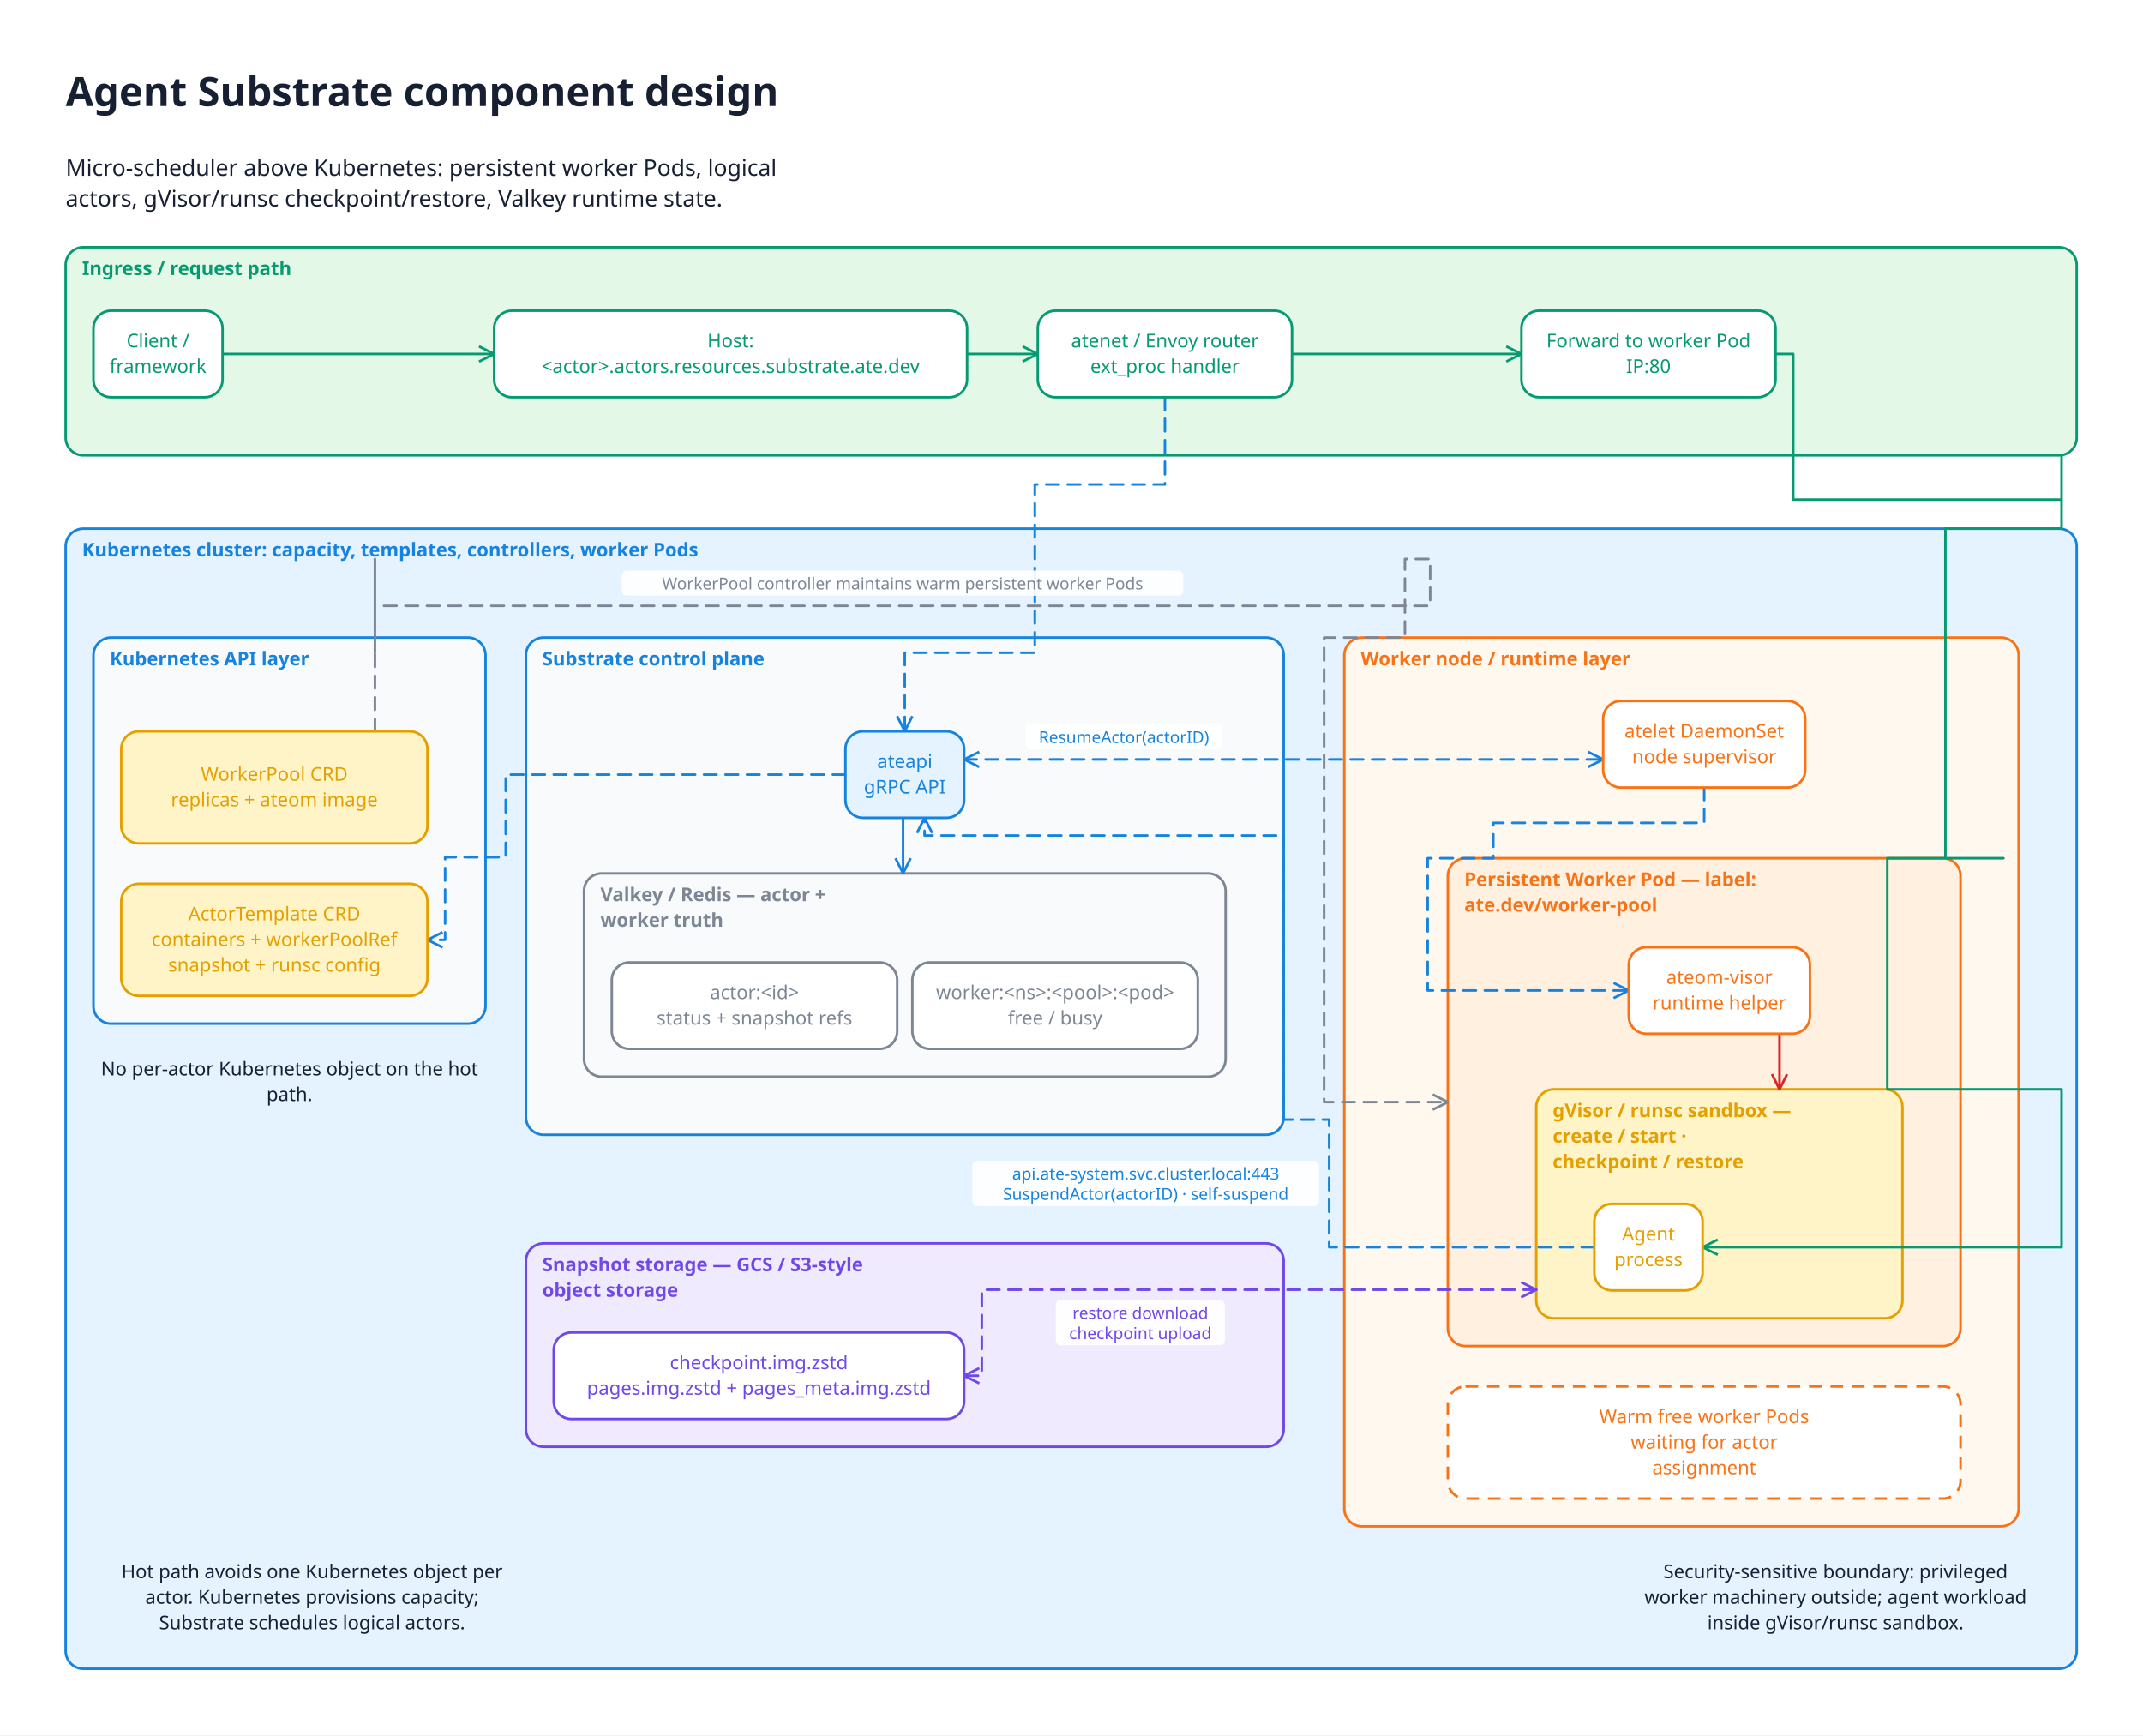
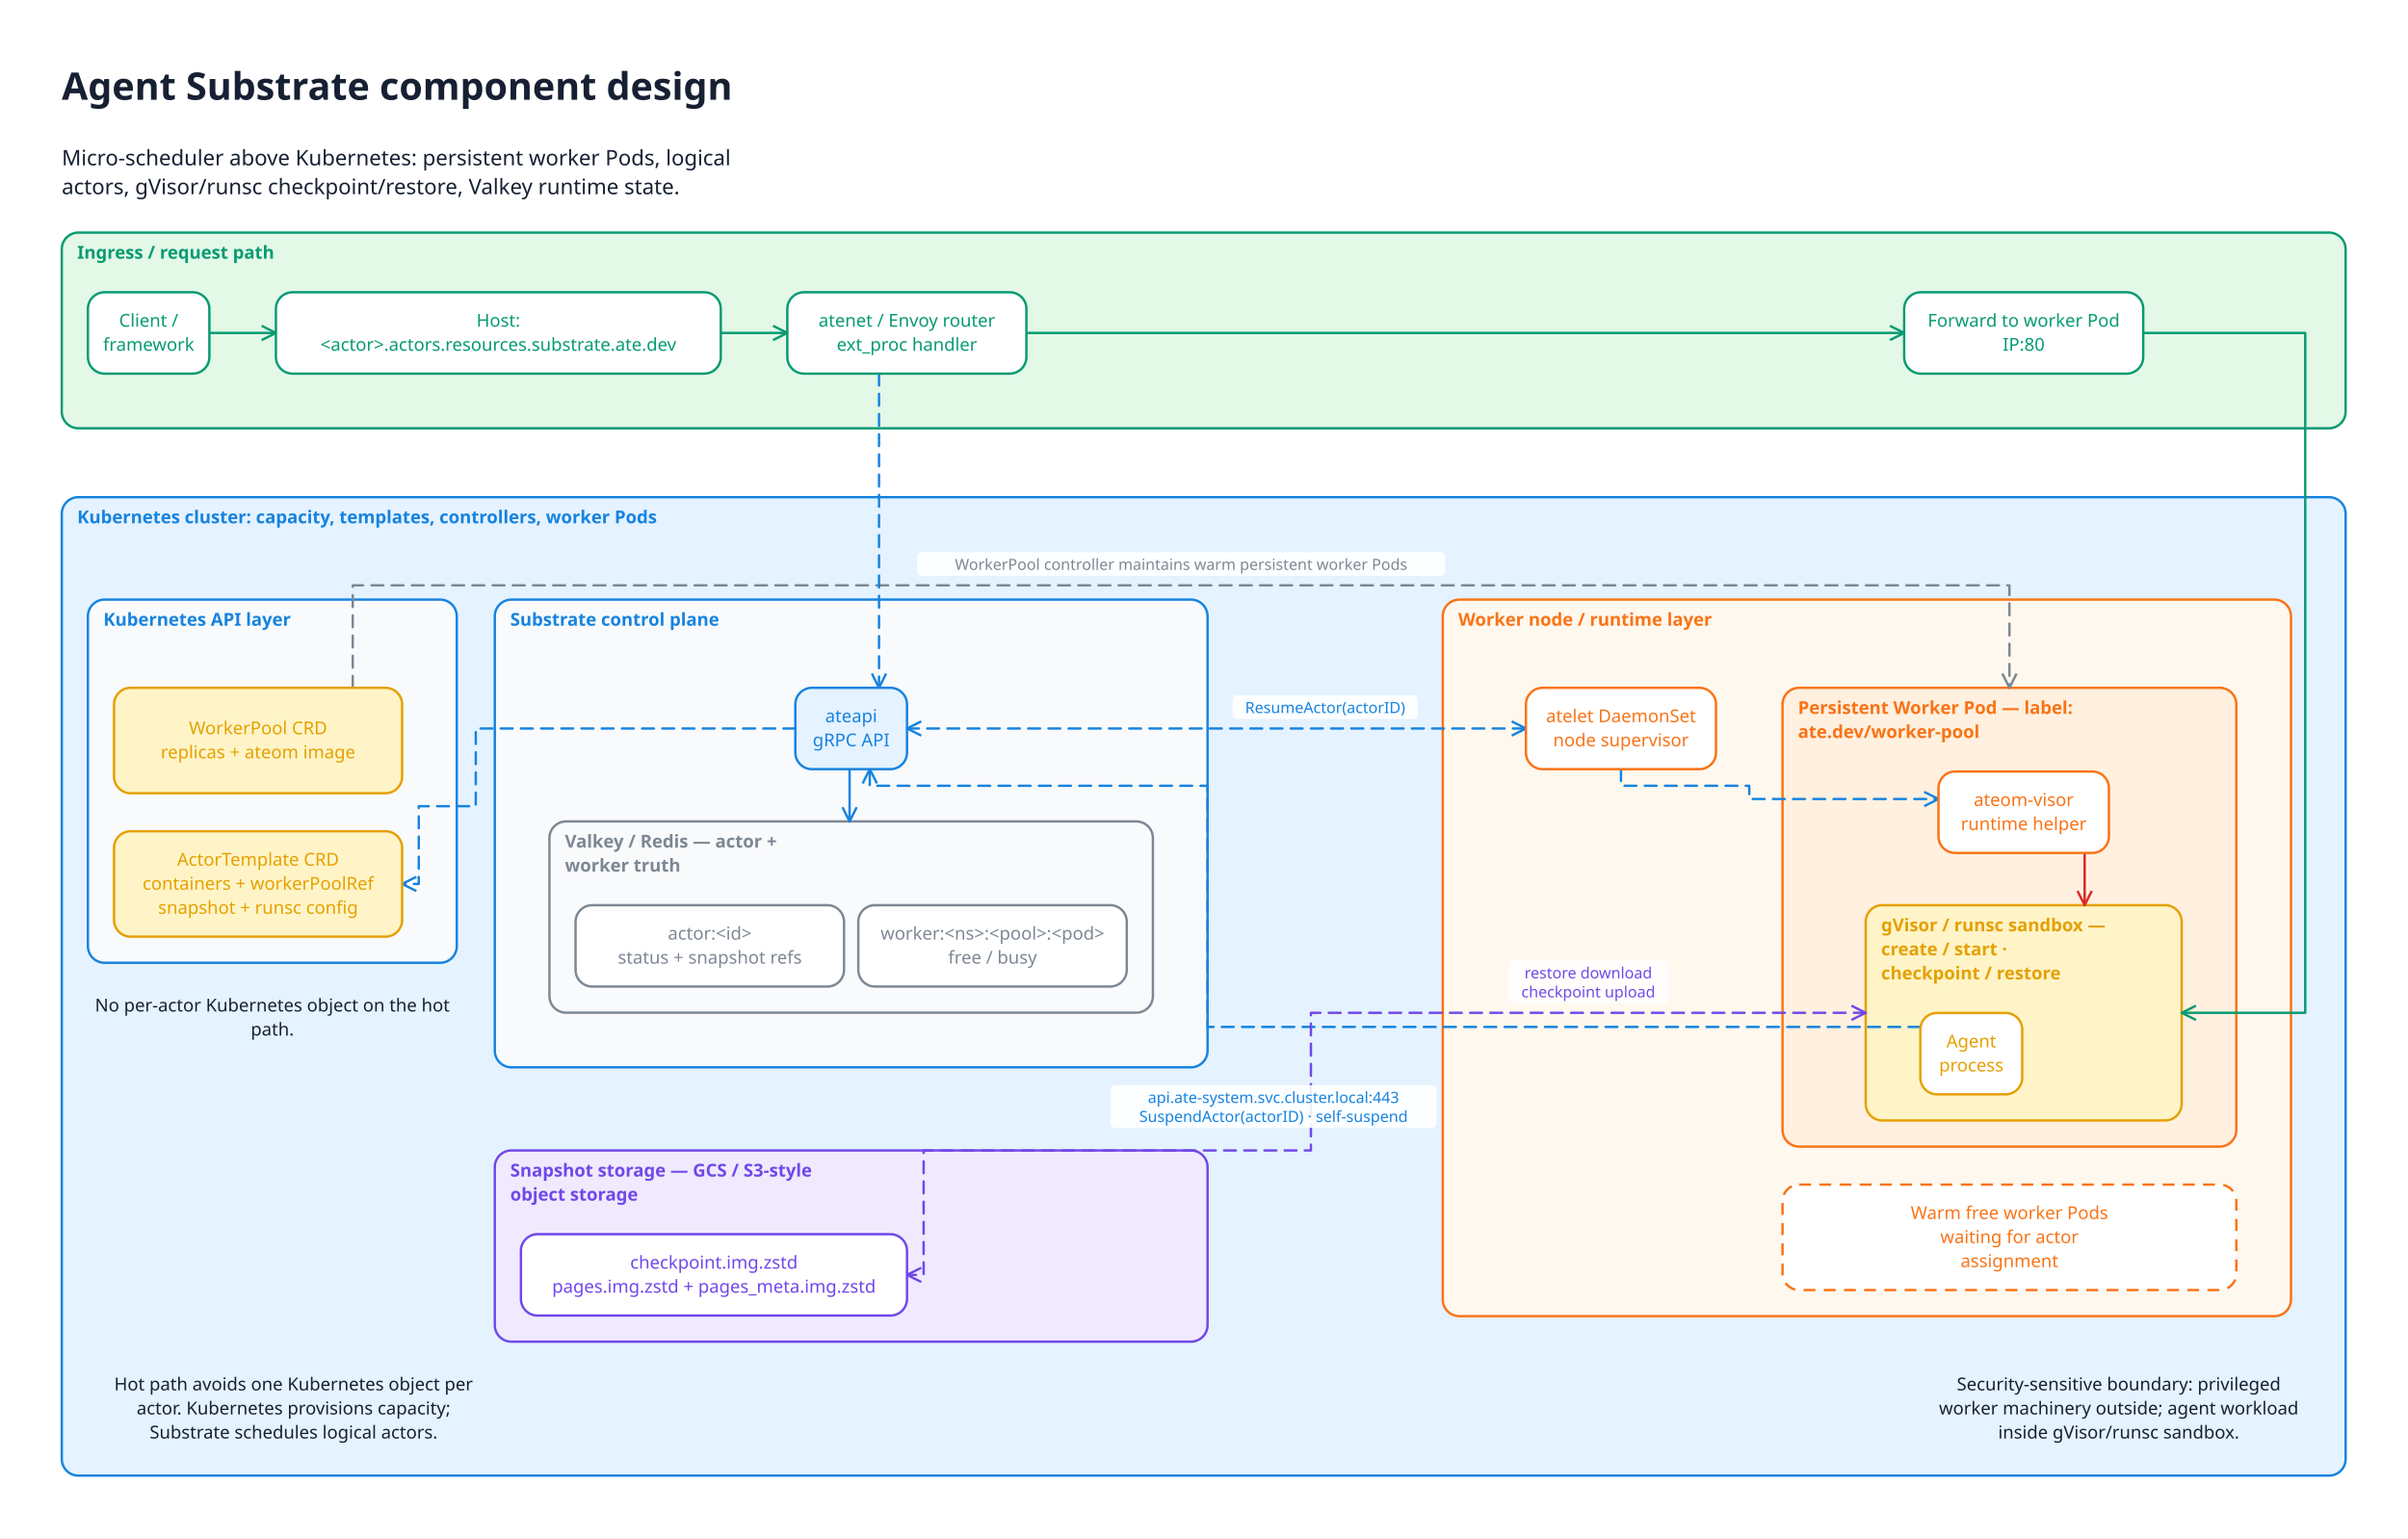
- <svg xmlns="http://www.w3.org/2000/svg" width="1697" height="1374" viewBox="0 0 1697 1374" role="img" aria-label="agent-substrate">
+ <svg xmlns="http://www.w3.org/2000/svg" width="2027" height="1295" viewBox="0 0 2027 1295" role="img" aria-label="agent-substrate">
  <rect width="100%" height="100%" fill="#ffffff" />
  <g id="boundaries">
-     <rect x="52" y="195.8" width="1592.5" height="164.75" rx="14" fill="#e3f8e7" stroke="#079a72" stroke-width="2" />
-     <rect x="52" y="418.55" width="1592.5" height="902.75" rx="14" fill="#e5f2ff" stroke="#1683df" stroke-width="2" />
+     <rect x="52" y="195.8" width="1922.5" height="164.75" rx="14" fill="#e3f8e7" stroke="#079a72" stroke-width="2" />
+     <rect x="52" y="418.55" width="1922.5" height="823.75" rx="14" fill="#e5f2ff" stroke="#1683df" stroke-width="2" />
    <rect x="74" y="504.8" width="310.5" height="305.75" rx="14" fill="#f8fafc" stroke="#1683df" stroke-width="2" />
-     <rect x="1064.5" y="504.8" width="534" height="703.75" rx="14" fill="#fff8ee" stroke="#f97316" stroke-width="2" />
+     <rect x="1214.5" y="504.8" width="714" height="603.25" rx="14" fill="#fff8ee" stroke="#f97316" stroke-width="2" />
    <rect x="416.5" y="504.8" width="600" height="393.75" rx="14" fill="#f8fafc" stroke="#1683df" stroke-width="2" />
-     <rect x="416.5" y="984.55" width="600" height="161" rx="14" fill="#f0eaff" stroke="#7048e8" stroke-width="2" />
-     <rect x="1146.5" y="679.55" width="406" height="386.25" rx="14" fill="#fff0df" stroke="#f97316" stroke-width="2" />
+     <rect x="416.5" y="968.55" width="600" height="161" rx="14" fill="#f0eaff" stroke="#7048e8" stroke-width="2" />
    <rect x="462.5" y="691.55" width="508" height="161" rx="14" fill="#f8fafc" stroke="#7d8794" stroke-width="2" />
-     <rect x="1216.5" y="862.55" width="290" height="181.25" rx="14" fill="#fff4c7" stroke="#e5a000" stroke-width="2" />
+     <rect x="1500.5" y="579.05" width="382" height="386.25" rx="14" fill="#fff0df" stroke="#f97316" stroke-width="2" />
+     <rect x="1570.5" y="762.05" width="266" height="181.25" rx="14" fill="#fff4c7" stroke="#e5a000" stroke-width="2" />
  </g>
  <g id="corridor-dividers" />
  <g id="lines">
    <g data-line="$line-1">
-       <polyline points="176.25,280.3 391.333,280.3" fill="none" stroke="#079a72" stroke-width="2" stroke-linejoin="round" stroke-linecap="round" />
-       <path d="M 379.333 286.3 L 391.333 280.3 L 379.333 274.3" fill="none" stroke="#079a72" stroke-width="2" stroke-linejoin="round" />
+       <polyline points="176.25,280.3 232.25,280.3" fill="none" stroke="#079a72" stroke-width="2" stroke-linejoin="round" stroke-linecap="round" />
+       <path d="M 220.25 286.3 L 232.25 280.3 L 220.25 274.3" fill="none" stroke="#079a72" stroke-width="2" stroke-linejoin="round" />
    </g>
    <g data-line="$line-2">
-       <polyline points="765.833,280.3 821.833,280.3" fill="none" stroke="#079a72" stroke-width="2" stroke-linejoin="round" stroke-linecap="round" />
-       <path d="M 809.833 286.3 L 821.833 280.3 L 809.833 274.3" fill="none" stroke="#079a72" stroke-width="2" stroke-linejoin="round" />
+       <polyline points="606.75,280.3 662.75,280.3" fill="none" stroke="#079a72" stroke-width="2" stroke-linejoin="round" stroke-linecap="round" />
+       <path d="M 650.75 286.3 L 662.75 280.3 L 650.75 274.3" fill="none" stroke="#079a72" stroke-width="2" stroke-linejoin="round" />
    </g>
    <g data-line="$line-3">
-       <polyline points="1023.083,280.3 1204.75,280.3" fill="none" stroke="#079a72" stroke-width="2" stroke-linejoin="round" stroke-linecap="round" />
-       <path d="M 1192.75 286.3 L 1204.75 280.3 L 1192.75 274.3" fill="none" stroke="#079a72" stroke-width="2" stroke-linejoin="round" />
+       <polyline points="864,280.3 1602.875,280.3" fill="none" stroke="#079a72" stroke-width="2" stroke-linejoin="round" stroke-linecap="round" />
+       <path d="M 1590.875 286.3 L 1602.875 280.3 L 1590.875 274.3" fill="none" stroke="#079a72" stroke-width="2" stroke-linejoin="round" />
    </g>
    <g data-line="$line-4">
      <polyline points="715.157,647.55 715.157,669.55 715.157,691.55" fill="none" stroke="#1683df" stroke-width="2" stroke-linejoin="round" stroke-linecap="round" />
      <path d="M 709.157 679.55 L 715.157 691.55 L 721.157 679.55" fill="none" stroke="#1683df" stroke-width="2" stroke-linejoin="round" />
    </g>
    <g data-line="$line-5">
-       <polyline points="1409.143,818.55 1409.143,862.55" fill="none" stroke="#dc2626" stroke-width="2" stroke-linejoin="round" stroke-linecap="round" />
-       <path d="M 1403.143 850.55 L 1409.143 862.55 L 1415.143 850.55" fill="none" stroke="#dc2626" stroke-width="2" stroke-linejoin="round" />
+       <polyline points="1754.8,718.05 1754.8,762.05" fill="none" stroke="#dc2626" stroke-width="2" stroke-linejoin="round" stroke-linecap="round" />
+       <path d="M 1748.8 750.05 L 1754.8 762.05 L 1760.8 750.05" fill="none" stroke="#dc2626" stroke-width="2" stroke-linejoin="round" />
    </g>
    <g data-line="supervise-pod">
-       <polyline points="1349.5,623.55 1349.5,651.55 1182.5,651.55 1182.5,679.55 1130.5,679.55 1130.5,784.3 1289.75,784.3" fill="none" stroke="#1683df" stroke-width="2" stroke-linejoin="round" stroke-linecap="round" stroke-dasharray="10 7" />
-       <path d="M 1277.75 790.3 L 1289.75 784.3 L 1277.75 778.3" fill="none" stroke="#1683df" stroke-width="2" stroke-linejoin="round" />
+       <polyline points="1364.5,647.55 1364.5,661.55 1472.5,661.55 1472.5,672.675 1631.75,672.675" fill="none" stroke="#1683df" stroke-width="2" stroke-linejoin="round" stroke-linecap="round" stroke-dasharray="10 7" />
+       <path d="M 1619.75 678.675 L 1631.75 672.675 L 1619.75 666.675" fill="none" stroke="#1683df" stroke-width="2" stroke-linejoin="round" />
    </g>
    <g data-line="actor-template-api">
      <polyline points="669.5,613.3 400.5,613.3 400.5,678.737 352.5,678.737 352.5,744.175 338.5,744.175" fill="none" stroke="#1683df" stroke-width="2" stroke-linejoin="round" stroke-linecap="round" stroke-dasharray="10 7" />
      <path d="M 350.5 738.175 L 338.5 744.175 L 350.5 750.175" fill="none" stroke="#1683df" stroke-width="2" stroke-linejoin="round" />
    </g>
    <g data-line="resume-actor">
-       <polyline points="763.5,601.3 1269.5,601.3" fill="none" stroke="#1683df" stroke-width="2" stroke-linejoin="round" stroke-linecap="round" stroke-dasharray="10 7" />
-       <path d="M 775.5 595.3 L 763.5 601.3 L 775.5 607.3" fill="none" stroke="#1683df" stroke-width="2" stroke-linejoin="round" />
-       <path d="M 1257.5 607.3 L 1269.5 601.3 L 1257.5 595.3" fill="none" stroke="#1683df" stroke-width="2" stroke-linejoin="round" />
+       <polyline points="763.5,613.3 1284.5,613.3" fill="none" stroke="#1683df" stroke-width="2" stroke-linejoin="round" stroke-linecap="round" stroke-dasharray="10 7" />
+       <path d="M 775.5 607.3 L 763.5 613.3 L 775.5 619.3" fill="none" stroke="#1683df" stroke-width="2" stroke-linejoin="round" />
+       <path d="M 1272.5 619.3 L 1284.5 613.3 L 1272.5 607.3" fill="none" stroke="#1683df" stroke-width="2" stroke-linejoin="round" />
    </g>
    <g data-line="self-suspend">
-       <polyline points="1262.5,987.55 1052.5,987.55 1052.5,886.55 1016.5,886.55 1016.5,661.55 732.167,661.55 732.167,647.55" fill="none" stroke="#1683df" stroke-width="2" stroke-linejoin="round" stroke-linecap="round" stroke-dasharray="10 7" />
+       <polyline points="1616.5,864.55 1127.5,864.55 1016.5,864.55 1016.5,661.55 732.167,661.55 732.167,647.55" fill="none" stroke="#1683df" stroke-width="2" stroke-linejoin="round" stroke-linecap="round" stroke-dasharray="10 7" />
      <path d="M 738.167 659.55 L 732.167 647.55 L 726.167 659.55" fill="none" stroke="#1683df" stroke-width="2" stroke-linejoin="round" />
    </g>
    <g data-line="checkpoint-transfer">
-       <polyline points="1216.5,1021.237 1028.5,1021.237 777.5,1021.237 777.5,1089.3 763.5,1089.3" fill="none" stroke="#7048e8" stroke-width="2" stroke-linejoin="round" stroke-linecap="round" stroke-dasharray="10 7" />
-       <path d="M 1204.5 1027.237 L 1216.5 1021.237 L 1204.5 1015.237" fill="none" stroke="#7048e8" stroke-width="2" stroke-linejoin="round" />
-       <path d="M 775.5 1083.3 L 763.5 1089.3 L 775.5 1095.3" fill="none" stroke="#7048e8" stroke-width="2" stroke-linejoin="round" />
+       <polyline points="1570.5,852.675 1103.5,852.675 1103.5,968.55 777.5,968.55 777.5,1073.3 763.5,1073.3" fill="none" stroke="#7048e8" stroke-width="2" stroke-linejoin="round" stroke-linecap="round" stroke-dasharray="10 7" />
+       <path d="M 1558.5 858.675 L 1570.5 852.675 L 1558.5 846.675" fill="none" stroke="#7048e8" stroke-width="2" stroke-linejoin="round" />
+       <path d="M 775.5 1067.3 L 763.5 1073.3 L 775.5 1079.3" fill="none" stroke="#7048e8" stroke-width="2" stroke-linejoin="round" />
    </g>
    <g data-line="worker-pool-controller">
-       <polyline points="296.929,579.05 296.929,442.55 296.929,516.8 296.929,479.675 1132.5,479.675 1132.5,442.55 1112.5,442.55 1112.5,504.8 1048.5,504.8 1048.5,872.675 1146.5,872.675" fill="none" stroke="#7d8794" stroke-width="2" stroke-linejoin="round" stroke-linecap="round" stroke-dasharray="10 7" />
-       <path d="M 1134.5 878.675 L 1146.5 872.675 L 1134.5 866.675" fill="none" stroke="#7d8794" stroke-width="2" stroke-linejoin="round" />
+       <polyline points="296.929,579.05 296.929,492.8 1691.5,492.8 1691.5,579.05" fill="none" stroke="#7d8794" stroke-width="2" stroke-linejoin="round" stroke-linecap="round" stroke-dasharray="10 7" />
+       <path d="M 1685.5 567.05 L 1691.5 579.05 L 1697.5 567.05" fill="none" stroke="#7d8794" stroke-width="2" stroke-linejoin="round" />
    </g>
    <g data-line="ingress-control">
-       <polyline points="922.458,314.55 922.458,383.55 819.479,383.55 819.479,516.8 716.5,516.8 716.5,579.05" fill="none" stroke="#1683df" stroke-width="2" stroke-linejoin="round" stroke-linecap="round" stroke-dasharray="10 7" />
-       <path d="M 710.5 567.05 L 716.5 579.05 L 722.5 567.05" fill="none" stroke="#1683df" stroke-width="2" stroke-linejoin="round" />
+       <polyline points="739.938,314.55 739.938,579.05" fill="none" stroke="#1683df" stroke-width="2" stroke-linejoin="round" stroke-linecap="round" stroke-dasharray="10 7" />
+       <path d="M 733.938 567.05 L 739.938 579.05 L 745.938 567.05" fill="none" stroke="#1683df" stroke-width="2" stroke-linejoin="round" />
    </g>
    <g data-line="request-to-agent">
-       <polyline points="1406,280.3 1420,280.3 1420,395.55 1632.5,395.55 1632.5,360.55 1632.5,418.55 1540.5,418.55 1540.5,679.55 1586.5,679.55 1494.5,679.55 1494.5,862.55 1632.5,862.55 1632.5,987.55 1348.25,987.55" fill="none" stroke="#079a72" stroke-width="2" stroke-linejoin="round" stroke-linecap="round" />
-       <path d="M 1360.25 981.55 L 1348.25 987.55 L 1360.25 993.55" fill="none" stroke="#079a72" stroke-width="2" stroke-linejoin="round" />
+       <polyline points="1804.125,280.3 1940.5,280.3 1940.5,852.675 1836.5,852.675" fill="none" stroke="#079a72" stroke-width="2" stroke-linejoin="round" stroke-linecap="round" />
+       <path d="M 1848.5 846.675 L 1836.5 852.675 L 1848.5 858.675" fill="none" stroke="#079a72" stroke-width="2" stroke-linejoin="round" />
    </g>
  </g>
  <g id="objects">
    <rect x="74" y="246.05" width="102.25" height="68.5" rx="14" fill="#ffffff" stroke="#079a72" stroke-width="2" />
-     <rect x="391.333" y="246.05" width="374.5" height="68.5" rx="14" fill="#ffffff" stroke="#079a72" stroke-width="2" />
-     <rect x="821.833" y="246.05" width="201.25" height="68.5" rx="14" fill="#ffffff" stroke="#079a72" stroke-width="2" />
-     <rect x="1204.75" y="246.05" width="201.25" height="68.5" rx="14" fill="#ffffff" stroke="#079a72" stroke-width="2" />
+     <rect x="232.25" y="246.05" width="374.5" height="68.5" rx="14" fill="#ffffff" stroke="#079a72" stroke-width="2" />
+     <rect x="662.75" y="246.05" width="201.25" height="68.5" rx="14" fill="#ffffff" stroke="#079a72" stroke-width="2" />
+     <rect x="1602.875" y="246.05" width="201.25" height="68.5" rx="14" fill="#ffffff" stroke="#079a72" stroke-width="2" />
    <rect x="96" y="579.05" width="242.5" height="88.75" rx="14" fill="#fff4c7" stroke="#e5a000" stroke-width="2" />
    <rect x="96" y="699.8" width="242.5" height="88.75" rx="14" fill="#fff4c7" stroke="#e5a000" stroke-width="2" />
    <rect x="669.5" y="579.05" width="94" height="68.5" rx="14" fill="#e5f2ff" stroke="#1683df" stroke-width="2" />
    <rect x="484.5" y="762.05" width="226" height="68.5" rx="14" fill="#ffffff" stroke="#7d8794" stroke-width="2" />
    <rect x="722.5" y="762.05" width="226" height="68.5" rx="14" fill="#ffffff" stroke="#7d8794" stroke-width="2" />
-     <rect x="438.5" y="1055.05" width="325" height="68.5" rx="14" fill="#ffffff" stroke="#7048e8" stroke-width="2" />
-     <rect x="1269.5" y="555.05" width="160" height="68.5" rx="14" fill="#ffffff" stroke="#f97316" stroke-width="2" />
-     <rect x="1289.75" y="750.05" width="143.5" height="68.5" rx="14" fill="#ffffff" stroke="#f97316" stroke-width="2" />
-     <rect x="1262.5" y="953.3" width="85.75" height="68.5" rx="14" fill="#ffffff" stroke="#e5a000" stroke-width="2" />
-     <rect x="1146.5" y="1097.8" width="406" height="88.75" rx="14" fill="#ffffff" stroke="#f97316" stroke-width="2" stroke-dasharray="10 7" />
+     <rect x="438.5" y="1039.05" width="325" height="68.5" rx="14" fill="#ffffff" stroke="#7048e8" stroke-width="2" />
+     <rect x="1284.5" y="579.05" width="160" height="68.5" rx="14" fill="#ffffff" stroke="#f97316" stroke-width="2" />
+     <rect x="1631.75" y="649.55" width="143.5" height="68.5" rx="14" fill="#ffffff" stroke="#f97316" stroke-width="2" />
+     <rect x="1616.5" y="852.8" width="85.75" height="68.5" rx="14" fill="#ffffff" stroke="#e5a000" stroke-width="2" />
+     <rect x="1500.5" y="997.3" width="382" height="88.75" rx="14" fill="#ffffff" stroke="#f97316" stroke-width="2" stroke-dasharray="10 7" />
  </g>
  <g id="ports" />
  <g id="text">
    <text x="52" y="84" text-anchor="start" fill="#172033" font-family="ui-rounded, 'Comic Sans MS', sans-serif" font-size="32" font-weight="700">Agent Substrate component design</text>
    <text x="52" y="139.2" text-anchor="start" fill="#172033" font-family="ui-rounded, 'Comic Sans MS', sans-serif" font-size="18" font-weight="450">Micro-scheduler above Kubernetes: persistent worker Pods, logical</text>
    <text x="52" y="163.5" text-anchor="start" fill="#172033" font-family="ui-rounded, 'Comic Sans MS', sans-serif" font-size="18" font-weight="450">actors, gVisor/runsc checkpoint/restore, Valkey runtime state.</text>
    <text x="65" y="217.8" text-anchor="start" fill="#079a72" font-family="ui-rounded, 'Comic Sans MS', sans-serif" font-size="15" font-weight="700">Ingress / request path</text>
    <text x="125.125" y="275.05" text-anchor="middle" fill="#079a72" font-family="ui-rounded, 'Comic Sans MS', sans-serif" font-size="15" font-weight="450">Client /</text>
    <text x="125.125" y="295.3" text-anchor="middle" fill="#079a72" font-family="ui-rounded, 'Comic Sans MS', sans-serif" font-size="15" font-weight="450">framework</text>
-     <text x="578.583" y="275.05" text-anchor="middle" fill="#079a72" font-family="ui-rounded, 'Comic Sans MS', sans-serif" font-size="15" font-weight="450">Host:</text>
-     <text x="578.583" y="295.3" text-anchor="middle" fill="#079a72" font-family="ui-rounded, 'Comic Sans MS', sans-serif" font-size="15" font-weight="450">&lt;actor&gt;.actors.resources.substrate.ate.dev</text>
-     <text x="922.458" y="275.05" text-anchor="middle" fill="#079a72" font-family="ui-rounded, 'Comic Sans MS', sans-serif" font-size="15" font-weight="450">atenet / Envoy router</text>
-     <text x="922.458" y="295.3" text-anchor="middle" fill="#079a72" font-family="ui-rounded, 'Comic Sans MS', sans-serif" font-size="15" font-weight="450">ext_proc handler</text>
-     <text x="1305.375" y="275.05" text-anchor="middle" fill="#079a72" font-family="ui-rounded, 'Comic Sans MS', sans-serif" font-size="15" font-weight="450">Forward to worker Pod</text>
-     <text x="1305.375" y="295.3" text-anchor="middle" fill="#079a72" font-family="ui-rounded, 'Comic Sans MS', sans-serif" font-size="15" font-weight="450">IP:80</text>
+     <text x="419.5" y="275.05" text-anchor="middle" fill="#079a72" font-family="ui-rounded, 'Comic Sans MS', sans-serif" font-size="15" font-weight="450">Host:</text>
+     <text x="419.5" y="295.3" text-anchor="middle" fill="#079a72" font-family="ui-rounded, 'Comic Sans MS', sans-serif" font-size="15" font-weight="450">&lt;actor&gt;.actors.resources.substrate.ate.dev</text>
+     <text x="763.375" y="275.05" text-anchor="middle" fill="#079a72" font-family="ui-rounded, 'Comic Sans MS', sans-serif" font-size="15" font-weight="450">atenet / Envoy router</text>
+     <text x="763.375" y="295.3" text-anchor="middle" fill="#079a72" font-family="ui-rounded, 'Comic Sans MS', sans-serif" font-size="15" font-weight="450">ext_proc handler</text>
+     <text x="1703.5" y="275.05" text-anchor="middle" fill="#079a72" font-family="ui-rounded, 'Comic Sans MS', sans-serif" font-size="15" font-weight="450">Forward to worker Pod</text>
+     <text x="1703.5" y="295.3" text-anchor="middle" fill="#079a72" font-family="ui-rounded, 'Comic Sans MS', sans-serif" font-size="15" font-weight="450">IP:80</text>
    <text x="65" y="440.55" text-anchor="start" fill="#1683df" font-family="ui-rounded, 'Comic Sans MS', sans-serif" font-size="15" font-weight="700">Kubernetes cluster: capacity, templates, controllers, worker Pods</text>
    <text x="87" y="526.8" text-anchor="start" fill="#1683df" font-family="ui-rounded, 'Comic Sans MS', sans-serif" font-size="15" font-weight="700">Kubernetes API layer</text>
    <text x="217.25" y="618.175" text-anchor="middle" fill="#e5a000" font-family="ui-rounded, 'Comic Sans MS', sans-serif" font-size="15" font-weight="450">WorkerPool CRD</text>
    <text x="217.25" y="638.425" text-anchor="middle" fill="#e5a000" font-family="ui-rounded, 'Comic Sans MS', sans-serif" font-size="15" font-weight="450">replicas + ateom image</text>
    <text x="217.25" y="728.8" text-anchor="middle" fill="#e5a000" font-family="ui-rounded, 'Comic Sans MS', sans-serif" font-size="15" font-weight="450">ActorTemplate CRD</text>
    <text x="217.25" y="749.05" text-anchor="middle" fill="#e5a000" font-family="ui-rounded, 'Comic Sans MS', sans-serif" font-size="15" font-weight="450">containers + workerPoolRef</text>
    <text x="217.25" y="769.3" text-anchor="middle" fill="#e5a000" font-family="ui-rounded, 'Comic Sans MS', sans-serif" font-size="15" font-weight="450">snapshot + runsc config</text>
    <text x="429.5" y="526.8" text-anchor="start" fill="#1683df" font-family="ui-rounded, 'Comic Sans MS', sans-serif" font-size="15" font-weight="700">Substrate control plane</text>
    <text x="716.5" y="608.05" text-anchor="middle" fill="#1683df" font-family="ui-rounded, 'Comic Sans MS', sans-serif" font-size="15" font-weight="450">ateapi</text>
    <text x="716.5" y="628.3" text-anchor="middle" fill="#1683df" font-family="ui-rounded, 'Comic Sans MS', sans-serif" font-size="15" font-weight="450">gRPC API</text>
    <text x="475.5" y="713.55" text-anchor="start" fill="#7d8794" font-family="ui-rounded, 'Comic Sans MS', sans-serif" font-size="15" font-weight="700">Valkey / Redis — actor +</text>
    <text x="475.5" y="733.8" text-anchor="start" fill="#7d8794" font-family="ui-rounded, 'Comic Sans MS', sans-serif" font-size="15" font-weight="700">worker truth</text>
    <text x="597.5" y="791.05" text-anchor="middle" fill="#7d8794" font-family="ui-rounded, 'Comic Sans MS', sans-serif" font-size="15" font-weight="450">actor:&lt;id&gt;</text>
    <text x="597.5" y="811.3" text-anchor="middle" fill="#7d8794" font-family="ui-rounded, 'Comic Sans MS', sans-serif" font-size="15" font-weight="450">status + snapshot refs</text>
    <text x="835.5" y="791.05" text-anchor="middle" fill="#7d8794" font-family="ui-rounded, 'Comic Sans MS', sans-serif" font-size="15" font-weight="450">worker:&lt;ns&gt;:&lt;pool&gt;:&lt;pod&gt;</text>
    <text x="835.5" y="811.3" text-anchor="middle" fill="#7d8794" font-family="ui-rounded, 'Comic Sans MS', sans-serif" font-size="15" font-weight="450">free / busy</text>
-     <text x="429.5" y="1006.55" text-anchor="start" fill="#7048e8" font-family="ui-rounded, 'Comic Sans MS', sans-serif" font-size="15" font-weight="700">Snapshot storage — GCS / S3-style</text>
-     <text x="429.5" y="1026.8" text-anchor="start" fill="#7048e8" font-family="ui-rounded, 'Comic Sans MS', sans-serif" font-size="15" font-weight="700">object storage</text>
-     <text x="601" y="1084.05" text-anchor="middle" fill="#7048e8" font-family="ui-rounded, 'Comic Sans MS', sans-serif" font-size="15" font-weight="450">checkpoint.img.zstd</text>
-     <text x="601" y="1104.3" text-anchor="middle" fill="#7048e8" font-family="ui-rounded, 'Comic Sans MS', sans-serif" font-size="15" font-weight="450">pages.img.zstd + pages_meta.img.zstd</text>
-     <text x="1077.5" y="526.8" text-anchor="start" fill="#f97316" font-family="ui-rounded, 'Comic Sans MS', sans-serif" font-size="15" font-weight="700">Worker node / runtime layer</text>
-     <text x="1349.5" y="584.05" text-anchor="middle" fill="#f97316" font-family="ui-rounded, 'Comic Sans MS', sans-serif" font-size="15" font-weight="450">atelet DaemonSet</text>
-     <text x="1349.5" y="604.3" text-anchor="middle" fill="#f97316" font-family="ui-rounded, 'Comic Sans MS', sans-serif" font-size="15" font-weight="450">node supervisor</text>
-     <text x="1159.5" y="701.55" text-anchor="start" fill="#f97316" font-family="ui-rounded, 'Comic Sans MS', sans-serif" font-size="15" font-weight="700">Persistent Worker Pod — label:</text>
-     <text x="1159.5" y="721.8" text-anchor="start" fill="#f97316" font-family="ui-rounded, 'Comic Sans MS', sans-serif" font-size="15" font-weight="700">ate.dev/worker-pool</text>
-     <text x="1361.5" y="779.05" text-anchor="middle" fill="#f97316" font-family="ui-rounded, 'Comic Sans MS', sans-serif" font-size="15" font-weight="450">ateom-visor</text>
-     <text x="1361.5" y="799.3" text-anchor="middle" fill="#f97316" font-family="ui-rounded, 'Comic Sans MS', sans-serif" font-size="15" font-weight="450">runtime helper</text>
-     <text x="1229.5" y="884.55" text-anchor="start" fill="#e5a000" font-family="ui-rounded, 'Comic Sans MS', sans-serif" font-size="15" font-weight="700">gVisor / runsc sandbox —</text>
-     <text x="1229.5" y="904.8" text-anchor="start" fill="#e5a000" font-family="ui-rounded, 'Comic Sans MS', sans-serif" font-size="15" font-weight="700">create / start ·</text>
-     <text x="1229.5" y="925.05" text-anchor="start" fill="#e5a000" font-family="ui-rounded, 'Comic Sans MS', sans-serif" font-size="15" font-weight="700">checkpoint / restore</text>
-     <text x="1305.375" y="982.3" text-anchor="middle" fill="#e5a000" font-family="ui-rounded, 'Comic Sans MS', sans-serif" font-size="15" font-weight="450">Agent</text>
-     <text x="1305.375" y="1002.55" text-anchor="middle" fill="#e5a000" font-family="ui-rounded, 'Comic Sans MS', sans-serif" font-size="15" font-weight="450">process</text>
-     <text x="1349.5" y="1126.8" text-anchor="middle" fill="#f97316" font-family="ui-rounded, 'Comic Sans MS', sans-serif" font-size="15" font-weight="450">Warm free worker Pods</text>
-     <text x="1349.5" y="1147.05" text-anchor="middle" fill="#f97316" font-family="ui-rounded, 'Comic Sans MS', sans-serif" font-size="15" font-weight="450">waiting for actor</text>
-     <text x="1349.5" y="1167.3" text-anchor="middle" fill="#f97316" font-family="ui-rounded, 'Comic Sans MS', sans-serif" font-size="15" font-weight="450">assignment</text>
+     <text x="429.5" y="990.55" text-anchor="start" fill="#7048e8" font-family="ui-rounded, 'Comic Sans MS', sans-serif" font-size="15" font-weight="700">Snapshot storage — GCS / S3-style</text>
+     <text x="429.5" y="1010.8" text-anchor="start" fill="#7048e8" font-family="ui-rounded, 'Comic Sans MS', sans-serif" font-size="15" font-weight="700">object storage</text>
+     <text x="601" y="1068.05" text-anchor="middle" fill="#7048e8" font-family="ui-rounded, 'Comic Sans MS', sans-serif" font-size="15" font-weight="450">checkpoint.img.zstd</text>
+     <text x="601" y="1088.3" text-anchor="middle" fill="#7048e8" font-family="ui-rounded, 'Comic Sans MS', sans-serif" font-size="15" font-weight="450">pages.img.zstd + pages_meta.img.zstd</text>
+     <text x="1227.5" y="526.8" text-anchor="start" fill="#f97316" font-family="ui-rounded, 'Comic Sans MS', sans-serif" font-size="15" font-weight="700">Worker node / runtime layer</text>
+     <text x="1364.5" y="608.05" text-anchor="middle" fill="#f97316" font-family="ui-rounded, 'Comic Sans MS', sans-serif" font-size="15" font-weight="450">atelet DaemonSet</text>
+     <text x="1364.5" y="628.3" text-anchor="middle" fill="#f97316" font-family="ui-rounded, 'Comic Sans MS', sans-serif" font-size="15" font-weight="450">node supervisor</text>
+     <text x="1513.5" y="601.05" text-anchor="start" fill="#f97316" font-family="ui-rounded, 'Comic Sans MS', sans-serif" font-size="15" font-weight="700">Persistent Worker Pod — label:</text>
+     <text x="1513.5" y="621.3" text-anchor="start" fill="#f97316" font-family="ui-rounded, 'Comic Sans MS', sans-serif" font-size="15" font-weight="700">ate.dev/worker-pool</text>
+     <text x="1703.5" y="678.55" text-anchor="middle" fill="#f97316" font-family="ui-rounded, 'Comic Sans MS', sans-serif" font-size="15" font-weight="450">ateom-visor</text>
+     <text x="1703.5" y="698.8" text-anchor="middle" fill="#f97316" font-family="ui-rounded, 'Comic Sans MS', sans-serif" font-size="15" font-weight="450">runtime helper</text>
+     <text x="1583.5" y="784.05" text-anchor="start" fill="#e5a000" font-family="ui-rounded, 'Comic Sans MS', sans-serif" font-size="15" font-weight="700">gVisor / runsc sandbox —</text>
+     <text x="1583.5" y="804.3" text-anchor="start" fill="#e5a000" font-family="ui-rounded, 'Comic Sans MS', sans-serif" font-size="15" font-weight="700">create / start ·</text>
+     <text x="1583.5" y="824.55" text-anchor="start" fill="#e5a000" font-family="ui-rounded, 'Comic Sans MS', sans-serif" font-size="15" font-weight="700">checkpoint / restore</text>
+     <text x="1659.375" y="881.8" text-anchor="middle" fill="#e5a000" font-family="ui-rounded, 'Comic Sans MS', sans-serif" font-size="15" font-weight="450">Agent</text>
+     <text x="1659.375" y="902.05" text-anchor="middle" fill="#e5a000" font-family="ui-rounded, 'Comic Sans MS', sans-serif" font-size="15" font-weight="450">process</text>
+     <text x="1691.5" y="1026.3" text-anchor="middle" fill="#f97316" font-family="ui-rounded, 'Comic Sans MS', sans-serif" font-size="15" font-weight="450">Warm free worker Pods</text>
+     <text x="1691.5" y="1046.55" text-anchor="middle" fill="#f97316" font-family="ui-rounded, 'Comic Sans MS', sans-serif" font-size="15" font-weight="450">waiting for actor</text>
+     <text x="1691.5" y="1066.8" text-anchor="middle" fill="#f97316" font-family="ui-rounded, 'Comic Sans MS', sans-serif" font-size="15" font-weight="450">assignment</text>
    <text x="229.25" y="851.55" text-anchor="middle" fill="#172033" font-family="ui-rounded, 'Comic Sans MS', sans-serif" font-size="15" font-weight="450">No per-actor Kubernetes object on the hot</text>
    <text x="229.25" y="871.8" text-anchor="middle" fill="#172033" font-family="ui-rounded, 'Comic Sans MS', sans-serif" font-size="15" font-weight="450">path.</text>
-     <text x="247.125" y="1249.55" text-anchor="middle" fill="#172033" font-family="ui-rounded, 'Comic Sans MS', sans-serif" font-size="15" font-weight="450">Hot path avoids one Kubernetes object per</text>
-     <text x="247.125" y="1269.8" text-anchor="middle" fill="#172033" font-family="ui-rounded, 'Comic Sans MS', sans-serif" font-size="15" font-weight="450">actor. Kubernetes provisions capacity;</text>
-     <text x="247.125" y="1290.05" text-anchor="middle" fill="#172033" font-family="ui-rounded, 'Comic Sans MS', sans-serif" font-size="15" font-weight="450">Substrate schedules logical actors.</text>
-     <text x="1453.5" y="1249.55" text-anchor="middle" fill="#172033" font-family="ui-rounded, 'Comic Sans MS', sans-serif" font-size="15" font-weight="450">Security-sensitive boundary: privileged</text>
-     <text x="1453.5" y="1269.8" text-anchor="middle" fill="#172033" font-family="ui-rounded, 'Comic Sans MS', sans-serif" font-size="15" font-weight="450">worker machinery outside; agent workload</text>
-     <text x="1453.5" y="1290.05" text-anchor="middle" fill="#172033" font-family="ui-rounded, 'Comic Sans MS', sans-serif" font-size="15" font-weight="450">inside gVisor/runsc sandbox.</text>
+     <text x="247.125" y="1170.55" text-anchor="middle" fill="#172033" font-family="ui-rounded, 'Comic Sans MS', sans-serif" font-size="15" font-weight="450">Hot path avoids one Kubernetes object per</text>
+     <text x="247.125" y="1190.8" text-anchor="middle" fill="#172033" font-family="ui-rounded, 'Comic Sans MS', sans-serif" font-size="15" font-weight="450">actor. Kubernetes provisions capacity;</text>
+     <text x="247.125" y="1211.05" text-anchor="middle" fill="#172033" font-family="ui-rounded, 'Comic Sans MS', sans-serif" font-size="15" font-weight="450">Substrate schedules logical actors.</text>
+     <text x="1783.5" y="1170.55" text-anchor="middle" fill="#172033" font-family="ui-rounded, 'Comic Sans MS', sans-serif" font-size="15" font-weight="450">Security-sensitive boundary: privileged</text>
+     <text x="1783.5" y="1190.8" text-anchor="middle" fill="#172033" font-family="ui-rounded, 'Comic Sans MS', sans-serif" font-size="15" font-weight="450">worker machinery outside; agent workload</text>
+     <text x="1783.5" y="1211.05" text-anchor="middle" fill="#172033" font-family="ui-rounded, 'Comic Sans MS', sans-serif" font-size="15" font-weight="450">inside gVisor/runsc sandbox.</text>
    <g>
-       <rect x="812" y="573.3" width="156" height="20" rx="4" fill="#ffffff" fill-opacity=".9" />
-       <text x="890" y="588.3" text-anchor="middle" font-family="ui-rounded, sans-serif" font-size="13" fill="#1683df">ResumeActor(actorID)</text>
+       <rect x="1037.5" y="585.3" width="156" height="20" rx="4" fill="#ffffff" fill-opacity=".9" />
+       <text x="1115.5" y="600.3" text-anchor="middle" font-family="ui-rounded, sans-serif" font-size="13" fill="#1683df">ResumeActor(actorID)</text>
    </g>
    <g>
-       <rect x="770.1" y="919.05" width="274.4" height="36" rx="4" fill="#ffffff" fill-opacity=".9" />
-       <text x="907.3" y="934.05" text-anchor="middle" font-family="ui-rounded, sans-serif" font-size="13" fill="#1683df">api.ate-system.svc.cluster.local:443</text>
-       <text x="907.3" y="950.05" text-anchor="middle" font-family="ui-rounded, sans-serif" font-size="13" fill="#1683df">SuspendActor(actorID) · self-suspend</text>
+       <rect x="934.8" y="913.55" width="274.4" height="36" rx="4" fill="#ffffff" fill-opacity=".9" />
+       <text x="1072" y="928.55" text-anchor="middle" font-family="ui-rounded, sans-serif" font-size="13" fill="#1683df">api.ate-system.svc.cluster.local:443</text>
+       <text x="1072" y="944.55" text-anchor="middle" font-family="ui-rounded, sans-serif" font-size="13" fill="#1683df">SuspendActor(actorID) · self-suspend</text>
    </g>
    <g>
-       <rect x="836.1" y="1029.237" width="133.8" height="36" rx="4" fill="#ffffff" fill-opacity=".9" />
-       <text x="903" y="1044.237" text-anchor="middle" font-family="ui-rounded, sans-serif" font-size="13" fill="#7048e8">restore download</text>
-       <text x="903" y="1060.237" text-anchor="middle" font-family="ui-rounded, sans-serif" font-size="13" fill="#7048e8">checkpoint upload</text>
+       <rect x="1270.1" y="808.675" width="133.8" height="36" rx="4" fill="#ffffff" fill-opacity=".9" />
+       <text x="1337" y="823.675" text-anchor="middle" font-family="ui-rounded, sans-serif" font-size="13" fill="#7048e8">restore download</text>
+       <text x="1337" y="839.675" text-anchor="middle" font-family="ui-rounded, sans-serif" font-size="13" fill="#7048e8">checkpoint upload</text>
    </g>
    <g>
-       <rect x="492.414" y="451.675" width="444.6" height="20" rx="4" fill="#ffffff" fill-opacity=".9" />
-       <text x="714.714" y="466.675" text-anchor="middle" font-family="ui-rounded, sans-serif" font-size="13" fill="#7d8794">WorkerPool controller maintains warm persistent worker Pods</text>
+       <rect x="771.914" y="464.8" width="444.6" height="20" rx="4" fill="#ffffff" fill-opacity=".9" />
+       <text x="994.214" y="479.8" text-anchor="middle" font-family="ui-rounded, sans-serif" font-size="13" fill="#7d8794">WorkerPool controller maintains warm persistent worker Pods</text>
    </g>
  </g>
</svg>
